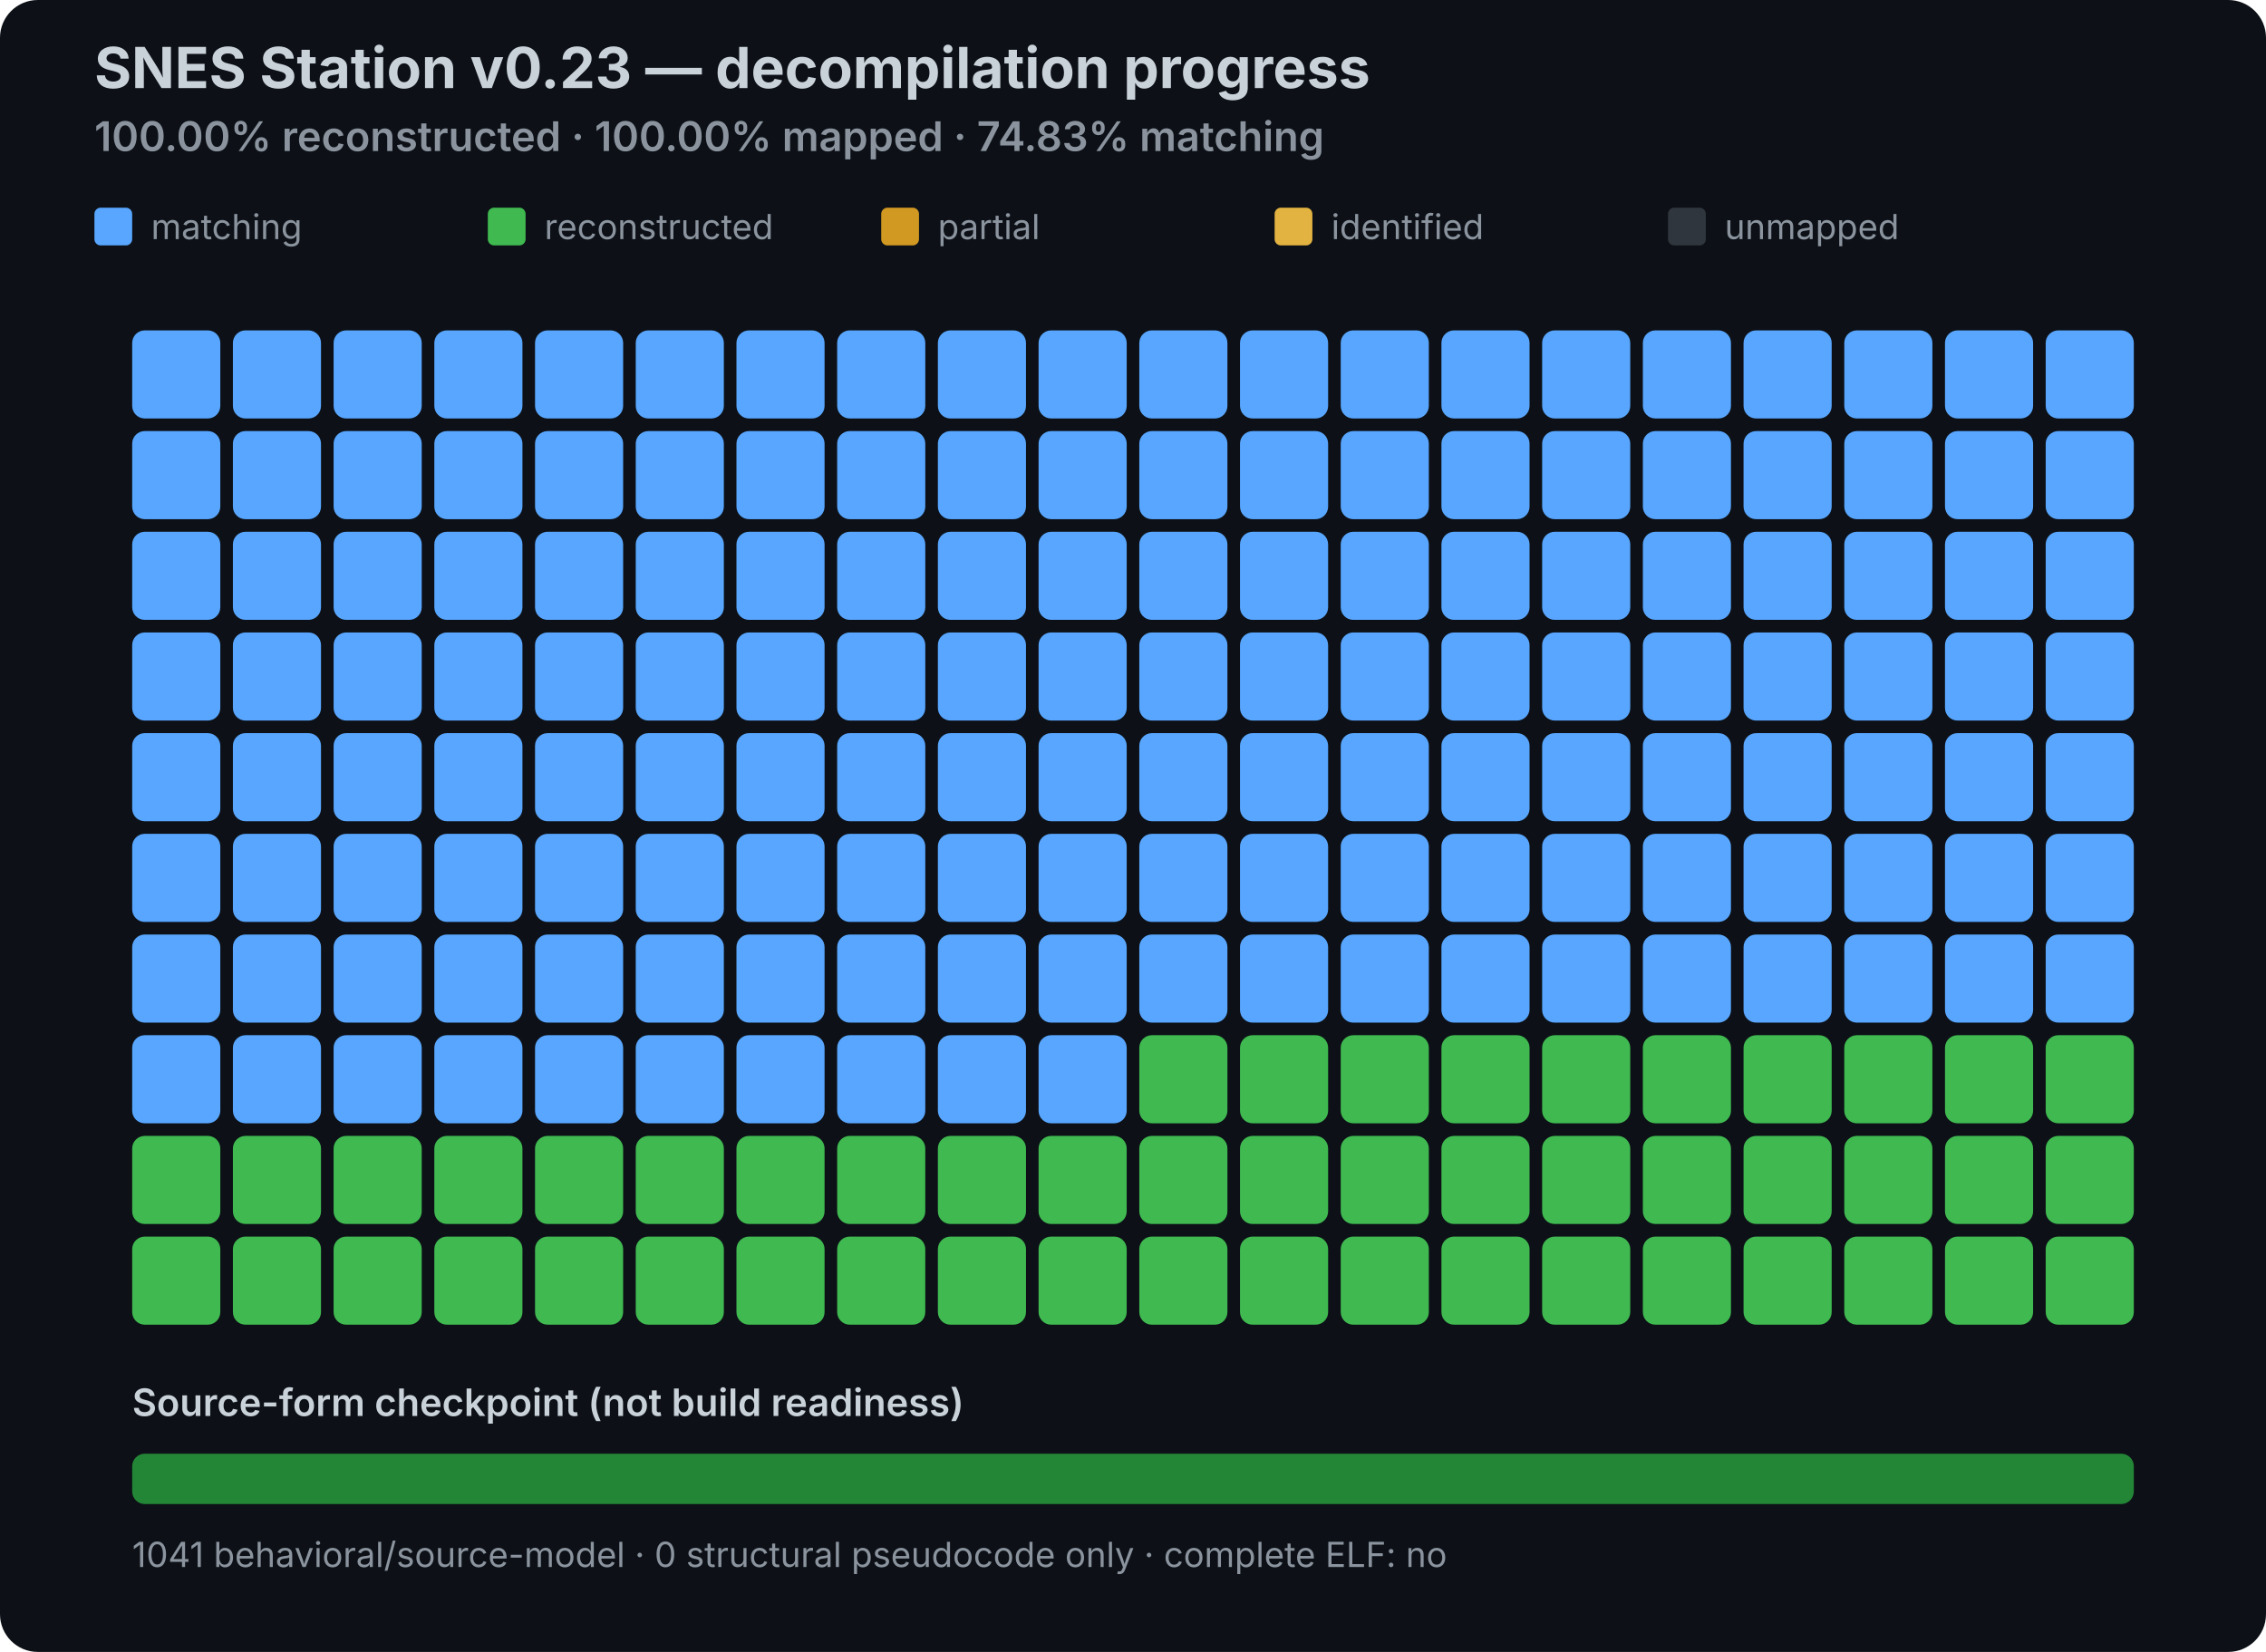
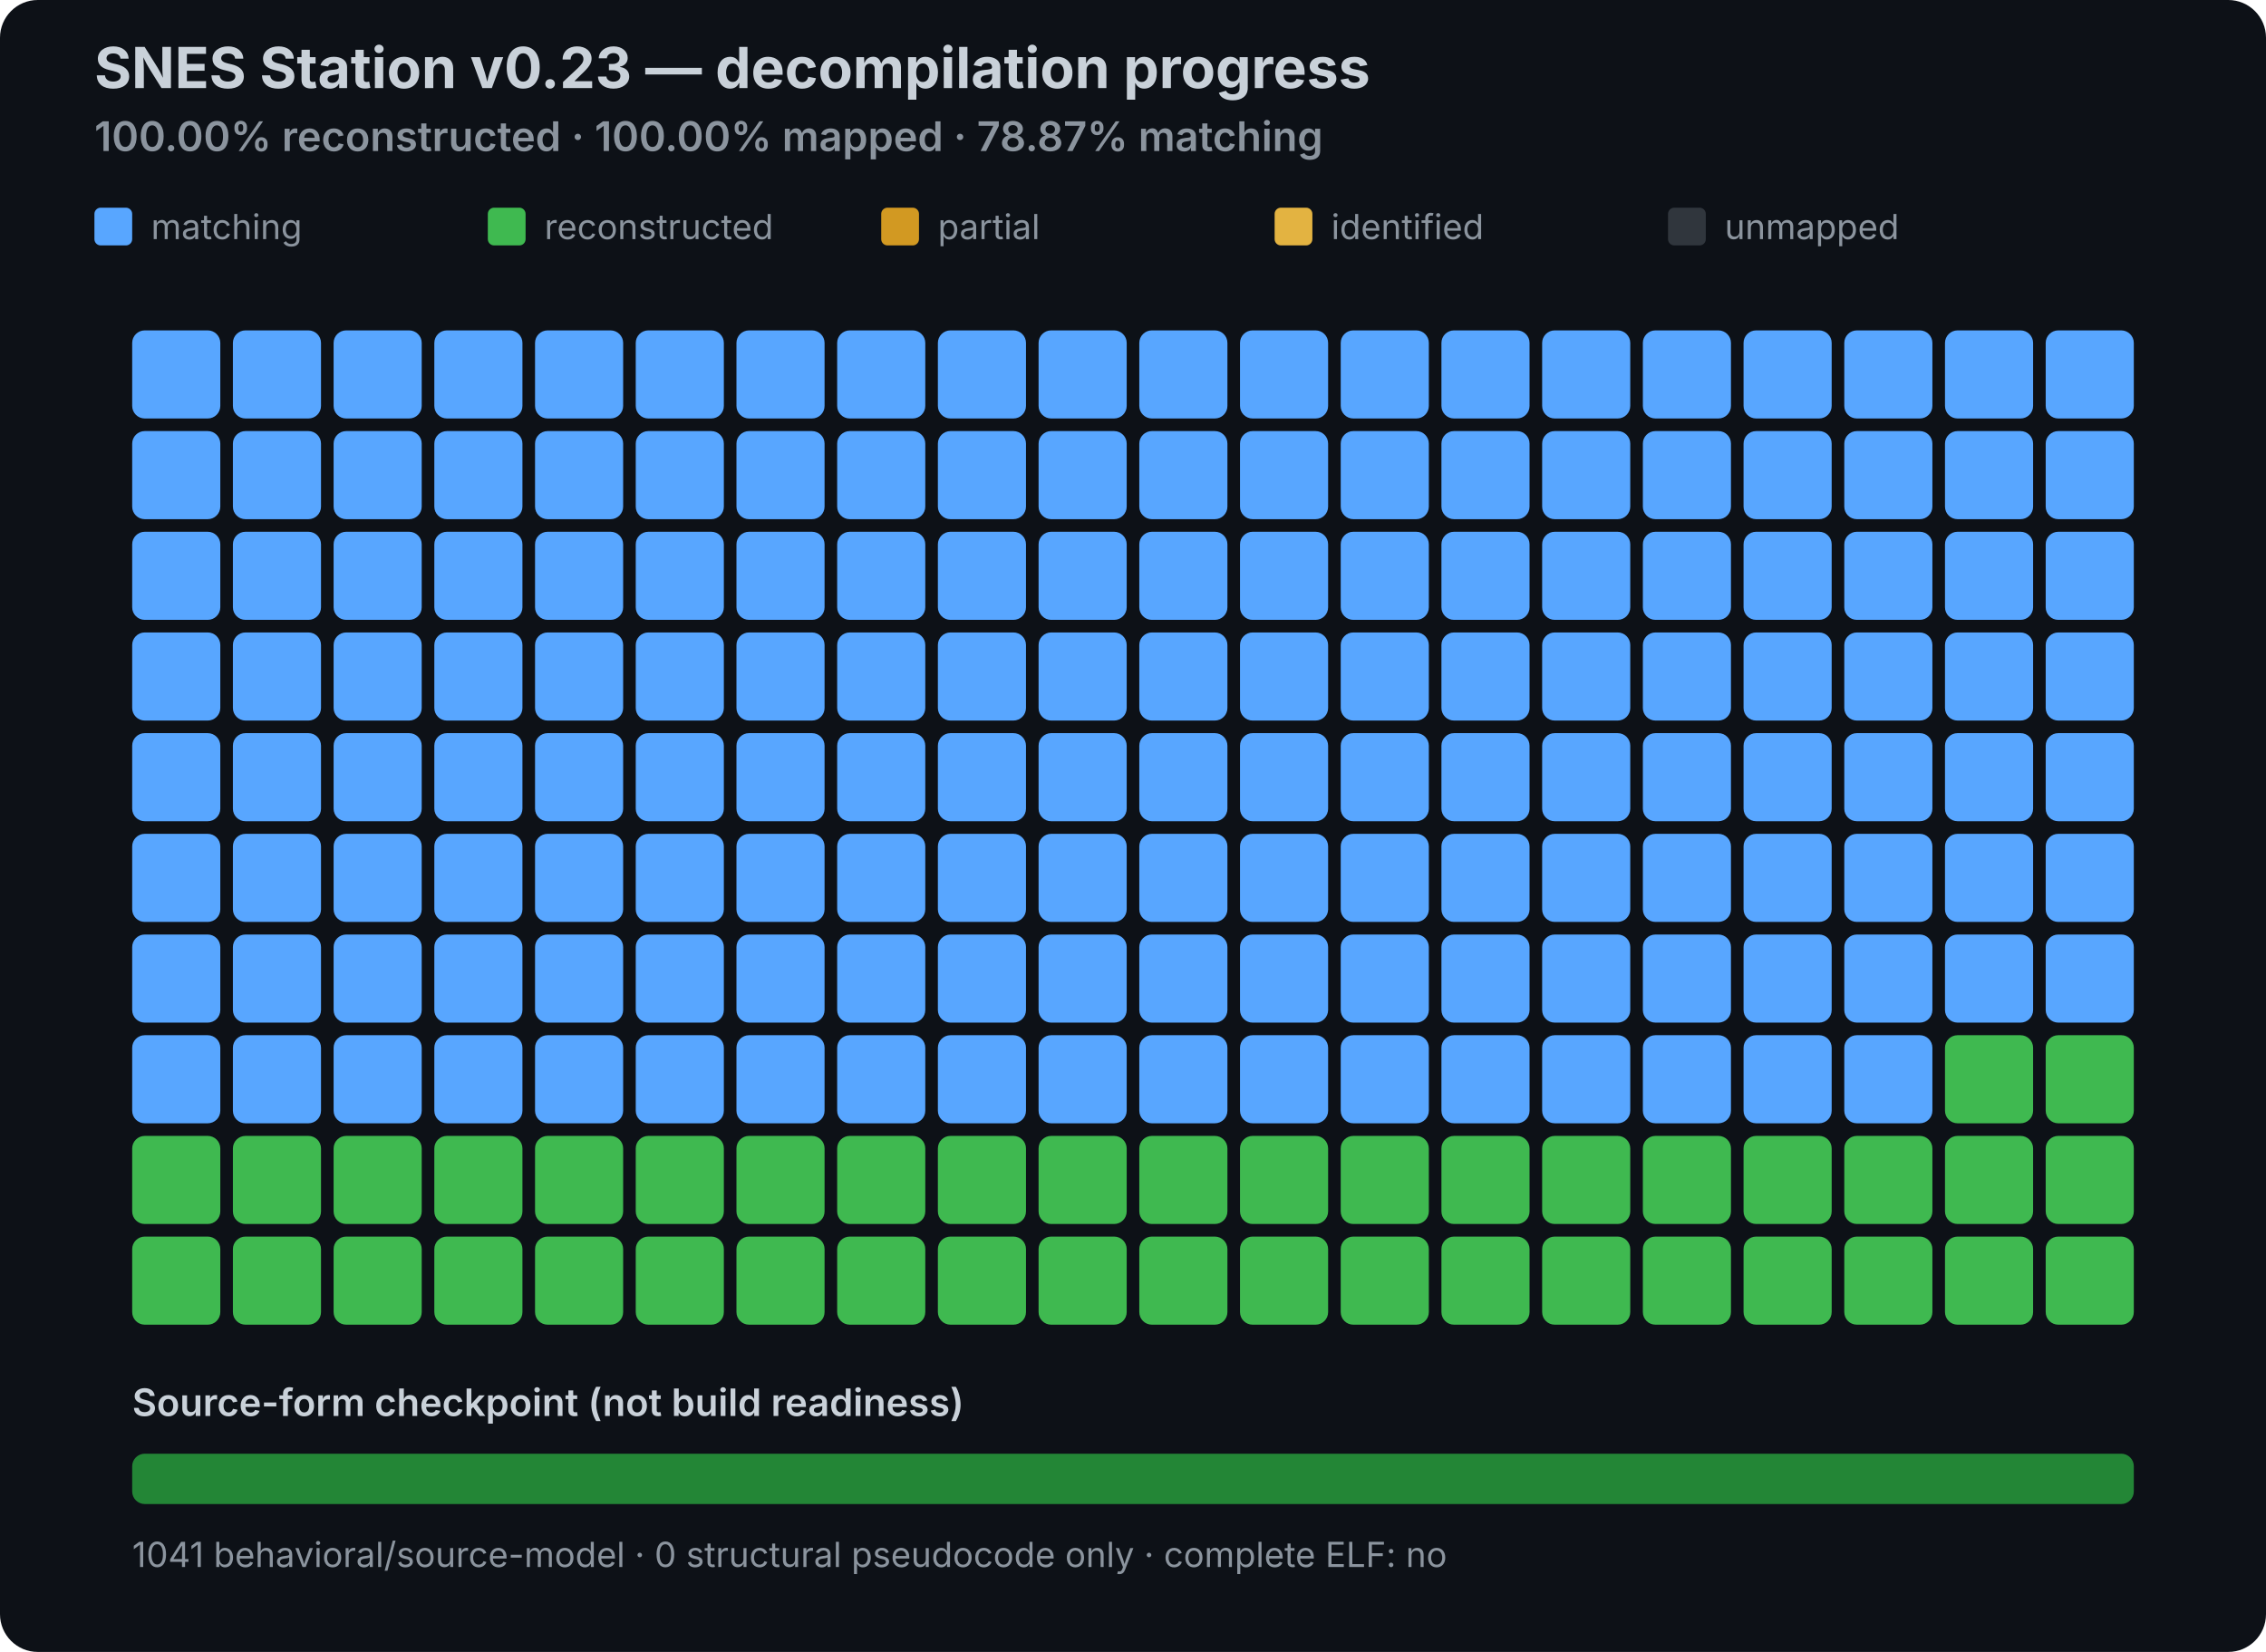
<svg xmlns="http://www.w3.org/2000/svg" width="720" height="525" viewBox="0 0 720 525" role="img" aria-labelledby="title desc">
  <style>
  .title { font: 700 18px -apple-system,BlinkMacSystemFont,"Segoe UI",sans-serif; fill: #c9d1d9; }
  .sub { font: 600 13px -apple-system,BlinkMacSystemFont,"Segoe UI",sans-serif; fill: #8b949e; }
  .legend { font: 11px -apple-system,BlinkMacSystemFont,"Segoe UI",sans-serif; fill: #8b949e; }
  .source { font: 600 12px -apple-system,BlinkMacSystemFont,"Segoe UI",sans-serif; fill: #c9d1d9; }
</style>
  <rect width="100%" height="100%" rx="12" fill="#0d1117" />
  <text x="30" y="28" class="title">SNES Station v0.23 — decompilation progress</text>
-   <text x="30" y="48" class="sub">100.00% reconstructed · 100.00% mapped · 74.83% matching</text>
+   <text x="30" y="48" class="sub">100.00% reconstructed · 100.00% mapped · 78.87% matching</text>
  <rect x="30" y="66" width="12" height="12" rx="2" fill="#58a6ff" />
  <text x="48" y="76" class="legend">matching</text>
  <rect x="155" y="66" width="12" height="12" rx="2" fill="#3fb950" />
  <text x="173" y="76" class="legend">reconstructed</text>
  <rect x="280" y="66" width="12" height="12" rx="2" fill="#d29922" />
  <text x="298" y="76" class="legend">partial</text>
  <rect x="405" y="66" width="12" height="12" rx="2" fill="#e3b341" />
  <text x="423" y="76" class="legend">identified</text>
  <rect x="530" y="66" width="12" height="12" rx="2" fill="#30363d" />
  <text x="548" y="76" class="legend">unmapped</text>
  <rect x="42" y="105" width="28" height="28" rx="4" fill="#58a6ff" data-status="MATCHING" />
  <rect x="74" y="105" width="28" height="28" rx="4" fill="#58a6ff" data-status="MATCHING" />
  <rect x="106" y="105" width="28" height="28" rx="4" fill="#58a6ff" data-status="MATCHING" />
  <rect x="138" y="105" width="28" height="28" rx="4" fill="#58a6ff" data-status="MATCHING" />
  <rect x="170" y="105" width="28" height="28" rx="4" fill="#58a6ff" data-status="MATCHING" />
  <rect x="202" y="105" width="28" height="28" rx="4" fill="#58a6ff" data-status="MATCHING" />
  <rect x="234" y="105" width="28" height="28" rx="4" fill="#58a6ff" data-status="MATCHING" />
  <rect x="266" y="105" width="28" height="28" rx="4" fill="#58a6ff" data-status="MATCHING" />
  <rect x="298" y="105" width="28" height="28" rx="4" fill="#58a6ff" data-status="MATCHING" />
  <rect x="330" y="105" width="28" height="28" rx="4" fill="#58a6ff" data-status="MATCHING" />
  <rect x="362" y="105" width="28" height="28" rx="4" fill="#58a6ff" data-status="MATCHING" />
  <rect x="394" y="105" width="28" height="28" rx="4" fill="#58a6ff" data-status="MATCHING" />
  <rect x="426" y="105" width="28" height="28" rx="4" fill="#58a6ff" data-status="MATCHING" />
  <rect x="458" y="105" width="28" height="28" rx="4" fill="#58a6ff" data-status="MATCHING" />
  <rect x="490" y="105" width="28" height="28" rx="4" fill="#58a6ff" data-status="MATCHING" />
  <rect x="522" y="105" width="28" height="28" rx="4" fill="#58a6ff" data-status="MATCHING" />
  <rect x="554" y="105" width="28" height="28" rx="4" fill="#58a6ff" data-status="MATCHING" />
  <rect x="586" y="105" width="28" height="28" rx="4" fill="#58a6ff" data-status="MATCHING" />
  <rect x="618" y="105" width="28" height="28" rx="4" fill="#58a6ff" data-status="MATCHING" />
  <rect x="650" y="105" width="28" height="28" rx="4" fill="#58a6ff" data-status="MATCHING" />
  <rect x="42" y="137" width="28" height="28" rx="4" fill="#58a6ff" data-status="MATCHING" />
  <rect x="74" y="137" width="28" height="28" rx="4" fill="#58a6ff" data-status="MATCHING" />
  <rect x="106" y="137" width="28" height="28" rx="4" fill="#58a6ff" data-status="MATCHING" />
  <rect x="138" y="137" width="28" height="28" rx="4" fill="#58a6ff" data-status="MATCHING" />
  <rect x="170" y="137" width="28" height="28" rx="4" fill="#58a6ff" data-status="MATCHING" />
  <rect x="202" y="137" width="28" height="28" rx="4" fill="#58a6ff" data-status="MATCHING" />
  <rect x="234" y="137" width="28" height="28" rx="4" fill="#58a6ff" data-status="MATCHING" />
  <rect x="266" y="137" width="28" height="28" rx="4" fill="#58a6ff" data-status="MATCHING" />
  <rect x="298" y="137" width="28" height="28" rx="4" fill="#58a6ff" data-status="MATCHING" />
  <rect x="330" y="137" width="28" height="28" rx="4" fill="#58a6ff" data-status="MATCHING" />
  <rect x="362" y="137" width="28" height="28" rx="4" fill="#58a6ff" data-status="MATCHING" />
  <rect x="394" y="137" width="28" height="28" rx="4" fill="#58a6ff" data-status="MATCHING" />
  <rect x="426" y="137" width="28" height="28" rx="4" fill="#58a6ff" data-status="MATCHING" />
  <rect x="458" y="137" width="28" height="28" rx="4" fill="#58a6ff" data-status="MATCHING" />
  <rect x="490" y="137" width="28" height="28" rx="4" fill="#58a6ff" data-status="MATCHING" />
  <rect x="522" y="137" width="28" height="28" rx="4" fill="#58a6ff" data-status="MATCHING" />
  <rect x="554" y="137" width="28" height="28" rx="4" fill="#58a6ff" data-status="MATCHING" />
  <rect x="586" y="137" width="28" height="28" rx="4" fill="#58a6ff" data-status="MATCHING" />
  <rect x="618" y="137" width="28" height="28" rx="4" fill="#58a6ff" data-status="MATCHING" />
  <rect x="650" y="137" width="28" height="28" rx="4" fill="#58a6ff" data-status="MATCHING" />
  <rect x="42" y="169" width="28" height="28" rx="4" fill="#58a6ff" data-status="MATCHING" />
  <rect x="74" y="169" width="28" height="28" rx="4" fill="#58a6ff" data-status="MATCHING" />
  <rect x="106" y="169" width="28" height="28" rx="4" fill="#58a6ff" data-status="MATCHING" />
  <rect x="138" y="169" width="28" height="28" rx="4" fill="#58a6ff" data-status="MATCHING" />
  <rect x="170" y="169" width="28" height="28" rx="4" fill="#58a6ff" data-status="MATCHING" />
  <rect x="202" y="169" width="28" height="28" rx="4" fill="#58a6ff" data-status="MATCHING" />
  <rect x="234" y="169" width="28" height="28" rx="4" fill="#58a6ff" data-status="MATCHING" />
  <rect x="266" y="169" width="28" height="28" rx="4" fill="#58a6ff" data-status="MATCHING" />
  <rect x="298" y="169" width="28" height="28" rx="4" fill="#58a6ff" data-status="MATCHING" />
  <rect x="330" y="169" width="28" height="28" rx="4" fill="#58a6ff" data-status="MATCHING" />
  <rect x="362" y="169" width="28" height="28" rx="4" fill="#58a6ff" data-status="MATCHING" />
  <rect x="394" y="169" width="28" height="28" rx="4" fill="#58a6ff" data-status="MATCHING" />
  <rect x="426" y="169" width="28" height="28" rx="4" fill="#58a6ff" data-status="MATCHING" />
  <rect x="458" y="169" width="28" height="28" rx="4" fill="#58a6ff" data-status="MATCHING" />
  <rect x="490" y="169" width="28" height="28" rx="4" fill="#58a6ff" data-status="MATCHING" />
  <rect x="522" y="169" width="28" height="28" rx="4" fill="#58a6ff" data-status="MATCHING" />
  <rect x="554" y="169" width="28" height="28" rx="4" fill="#58a6ff" data-status="MATCHING" />
  <rect x="586" y="169" width="28" height="28" rx="4" fill="#58a6ff" data-status="MATCHING" />
  <rect x="618" y="169" width="28" height="28" rx="4" fill="#58a6ff" data-status="MATCHING" />
  <rect x="650" y="169" width="28" height="28" rx="4" fill="#58a6ff" data-status="MATCHING" />
  <rect x="42" y="201" width="28" height="28" rx="4" fill="#58a6ff" data-status="MATCHING" />
  <rect x="74" y="201" width="28" height="28" rx="4" fill="#58a6ff" data-status="MATCHING" />
  <rect x="106" y="201" width="28" height="28" rx="4" fill="#58a6ff" data-status="MATCHING" />
  <rect x="138" y="201" width="28" height="28" rx="4" fill="#58a6ff" data-status="MATCHING" />
  <rect x="170" y="201" width="28" height="28" rx="4" fill="#58a6ff" data-status="MATCHING" />
  <rect x="202" y="201" width="28" height="28" rx="4" fill="#58a6ff" data-status="MATCHING" />
  <rect x="234" y="201" width="28" height="28" rx="4" fill="#58a6ff" data-status="MATCHING" />
  <rect x="266" y="201" width="28" height="28" rx="4" fill="#58a6ff" data-status="MATCHING" />
  <rect x="298" y="201" width="28" height="28" rx="4" fill="#58a6ff" data-status="MATCHING" />
  <rect x="330" y="201" width="28" height="28" rx="4" fill="#58a6ff" data-status="MATCHING" />
  <rect x="362" y="201" width="28" height="28" rx="4" fill="#58a6ff" data-status="MATCHING" />
  <rect x="394" y="201" width="28" height="28" rx="4" fill="#58a6ff" data-status="MATCHING" />
  <rect x="426" y="201" width="28" height="28" rx="4" fill="#58a6ff" data-status="MATCHING" />
  <rect x="458" y="201" width="28" height="28" rx="4" fill="#58a6ff" data-status="MATCHING" />
  <rect x="490" y="201" width="28" height="28" rx="4" fill="#58a6ff" data-status="MATCHING" />
  <rect x="522" y="201" width="28" height="28" rx="4" fill="#58a6ff" data-status="MATCHING" />
  <rect x="554" y="201" width="28" height="28" rx="4" fill="#58a6ff" data-status="MATCHING" />
  <rect x="586" y="201" width="28" height="28" rx="4" fill="#58a6ff" data-status="MATCHING" />
  <rect x="618" y="201" width="28" height="28" rx="4" fill="#58a6ff" data-status="MATCHING" />
  <rect x="650" y="201" width="28" height="28" rx="4" fill="#58a6ff" data-status="MATCHING" />
  <rect x="42" y="233" width="28" height="28" rx="4" fill="#58a6ff" data-status="MATCHING" />
  <rect x="74" y="233" width="28" height="28" rx="4" fill="#58a6ff" data-status="MATCHING" />
  <rect x="106" y="233" width="28" height="28" rx="4" fill="#58a6ff" data-status="MATCHING" />
  <rect x="138" y="233" width="28" height="28" rx="4" fill="#58a6ff" data-status="MATCHING" />
  <rect x="170" y="233" width="28" height="28" rx="4" fill="#58a6ff" data-status="MATCHING" />
  <rect x="202" y="233" width="28" height="28" rx="4" fill="#58a6ff" data-status="MATCHING" />
  <rect x="234" y="233" width="28" height="28" rx="4" fill="#58a6ff" data-status="MATCHING" />
  <rect x="266" y="233" width="28" height="28" rx="4" fill="#58a6ff" data-status="MATCHING" />
  <rect x="298" y="233" width="28" height="28" rx="4" fill="#58a6ff" data-status="MATCHING" />
  <rect x="330" y="233" width="28" height="28" rx="4" fill="#58a6ff" data-status="MATCHING" />
  <rect x="362" y="233" width="28" height="28" rx="4" fill="#58a6ff" data-status="MATCHING" />
  <rect x="394" y="233" width="28" height="28" rx="4" fill="#58a6ff" data-status="MATCHING" />
  <rect x="426" y="233" width="28" height="28" rx="4" fill="#58a6ff" data-status="MATCHING" />
  <rect x="458" y="233" width="28" height="28" rx="4" fill="#58a6ff" data-status="MATCHING" />
  <rect x="490" y="233" width="28" height="28" rx="4" fill="#58a6ff" data-status="MATCHING" />
  <rect x="522" y="233" width="28" height="28" rx="4" fill="#58a6ff" data-status="MATCHING" />
  <rect x="554" y="233" width="28" height="28" rx="4" fill="#58a6ff" data-status="MATCHING" />
  <rect x="586" y="233" width="28" height="28" rx="4" fill="#58a6ff" data-status="MATCHING" />
  <rect x="618" y="233" width="28" height="28" rx="4" fill="#58a6ff" data-status="MATCHING" />
  <rect x="650" y="233" width="28" height="28" rx="4" fill="#58a6ff" data-status="MATCHING" />
  <rect x="42" y="265" width="28" height="28" rx="4" fill="#58a6ff" data-status="MATCHING" />
  <rect x="74" y="265" width="28" height="28" rx="4" fill="#58a6ff" data-status="MATCHING" />
  <rect x="106" y="265" width="28" height="28" rx="4" fill="#58a6ff" data-status="MATCHING" />
  <rect x="138" y="265" width="28" height="28" rx="4" fill="#58a6ff" data-status="MATCHING" />
  <rect x="170" y="265" width="28" height="28" rx="4" fill="#58a6ff" data-status="MATCHING" />
  <rect x="202" y="265" width="28" height="28" rx="4" fill="#58a6ff" data-status="MATCHING" />
  <rect x="234" y="265" width="28" height="28" rx="4" fill="#58a6ff" data-status="MATCHING" />
  <rect x="266" y="265" width="28" height="28" rx="4" fill="#58a6ff" data-status="MATCHING" />
  <rect x="298" y="265" width="28" height="28" rx="4" fill="#58a6ff" data-status="MATCHING" />
  <rect x="330" y="265" width="28" height="28" rx="4" fill="#58a6ff" data-status="MATCHING" />
  <rect x="362" y="265" width="28" height="28" rx="4" fill="#58a6ff" data-status="MATCHING" />
  <rect x="394" y="265" width="28" height="28" rx="4" fill="#58a6ff" data-status="MATCHING" />
  <rect x="426" y="265" width="28" height="28" rx="4" fill="#58a6ff" data-status="MATCHING" />
  <rect x="458" y="265" width="28" height="28" rx="4" fill="#58a6ff" data-status="MATCHING" />
  <rect x="490" y="265" width="28" height="28" rx="4" fill="#58a6ff" data-status="MATCHING" />
  <rect x="522" y="265" width="28" height="28" rx="4" fill="#58a6ff" data-status="MATCHING" />
  <rect x="554" y="265" width="28" height="28" rx="4" fill="#58a6ff" data-status="MATCHING" />
  <rect x="586" y="265" width="28" height="28" rx="4" fill="#58a6ff" data-status="MATCHING" />
  <rect x="618" y="265" width="28" height="28" rx="4" fill="#58a6ff" data-status="MATCHING" />
  <rect x="650" y="265" width="28" height="28" rx="4" fill="#58a6ff" data-status="MATCHING" />
  <rect x="42" y="297" width="28" height="28" rx="4" fill="#58a6ff" data-status="MATCHING" />
  <rect x="74" y="297" width="28" height="28" rx="4" fill="#58a6ff" data-status="MATCHING" />
  <rect x="106" y="297" width="28" height="28" rx="4" fill="#58a6ff" data-status="MATCHING" />
  <rect x="138" y="297" width="28" height="28" rx="4" fill="#58a6ff" data-status="MATCHING" />
  <rect x="170" y="297" width="28" height="28" rx="4" fill="#58a6ff" data-status="MATCHING" />
  <rect x="202" y="297" width="28" height="28" rx="4" fill="#58a6ff" data-status="MATCHING" />
  <rect x="234" y="297" width="28" height="28" rx="4" fill="#58a6ff" data-status="MATCHING" />
  <rect x="266" y="297" width="28" height="28" rx="4" fill="#58a6ff" data-status="MATCHING" />
  <rect x="298" y="297" width="28" height="28" rx="4" fill="#58a6ff" data-status="MATCHING" />
  <rect x="330" y="297" width="28" height="28" rx="4" fill="#58a6ff" data-status="MATCHING" />
  <rect x="362" y="297" width="28" height="28" rx="4" fill="#58a6ff" data-status="MATCHING" />
  <rect x="394" y="297" width="28" height="28" rx="4" fill="#58a6ff" data-status="MATCHING" />
  <rect x="426" y="297" width="28" height="28" rx="4" fill="#58a6ff" data-status="MATCHING" />
  <rect x="458" y="297" width="28" height="28" rx="4" fill="#58a6ff" data-status="MATCHING" />
  <rect x="490" y="297" width="28" height="28" rx="4" fill="#58a6ff" data-status="MATCHING" />
  <rect x="522" y="297" width="28" height="28" rx="4" fill="#58a6ff" data-status="MATCHING" />
  <rect x="554" y="297" width="28" height="28" rx="4" fill="#58a6ff" data-status="MATCHING" />
  <rect x="586" y="297" width="28" height="28" rx="4" fill="#58a6ff" data-status="MATCHING" />
  <rect x="618" y="297" width="28" height="28" rx="4" fill="#58a6ff" data-status="MATCHING" />
  <rect x="650" y="297" width="28" height="28" rx="4" fill="#58a6ff" data-status="MATCHING" />
  <rect x="42" y="329" width="28" height="28" rx="4" fill="#58a6ff" data-status="MATCHING" />
  <rect x="74" y="329" width="28" height="28" rx="4" fill="#58a6ff" data-status="MATCHING" />
  <rect x="106" y="329" width="28" height="28" rx="4" fill="#58a6ff" data-status="MATCHING" />
  <rect x="138" y="329" width="28" height="28" rx="4" fill="#58a6ff" data-status="MATCHING" />
  <rect x="170" y="329" width="28" height="28" rx="4" fill="#58a6ff" data-status="MATCHING" />
  <rect x="202" y="329" width="28" height="28" rx="4" fill="#58a6ff" data-status="MATCHING" />
  <rect x="234" y="329" width="28" height="28" rx="4" fill="#58a6ff" data-status="MATCHING" />
  <rect x="266" y="329" width="28" height="28" rx="4" fill="#58a6ff" data-status="MATCHING" />
  <rect x="298" y="329" width="28" height="28" rx="4" fill="#58a6ff" data-status="MATCHING" />
  <rect x="330" y="329" width="28" height="28" rx="4" fill="#58a6ff" data-status="MATCHING" />
-   <rect x="362" y="329" width="28" height="28" rx="4" fill="#3fb950" data-status="RECONSTRUCTED" />
-   <rect x="394" y="329" width="28" height="28" rx="4" fill="#3fb950" data-status="RECONSTRUCTED" />
-   <rect x="426" y="329" width="28" height="28" rx="4" fill="#3fb950" data-status="RECONSTRUCTED" />
-   <rect x="458" y="329" width="28" height="28" rx="4" fill="#3fb950" data-status="RECONSTRUCTED" />
-   <rect x="490" y="329" width="28" height="28" rx="4" fill="#3fb950" data-status="RECONSTRUCTED" />
-   <rect x="522" y="329" width="28" height="28" rx="4" fill="#3fb950" data-status="RECONSTRUCTED" />
-   <rect x="554" y="329" width="28" height="28" rx="4" fill="#3fb950" data-status="RECONSTRUCTED" />
-   <rect x="586" y="329" width="28" height="28" rx="4" fill="#3fb950" data-status="RECONSTRUCTED" />
+   <rect x="362" y="329" width="28" height="28" rx="4" fill="#58a6ff" data-status="MATCHING" />
+   <rect x="394" y="329" width="28" height="28" rx="4" fill="#58a6ff" data-status="MATCHING" />
+   <rect x="426" y="329" width="28" height="28" rx="4" fill="#58a6ff" data-status="MATCHING" />
+   <rect x="458" y="329" width="28" height="28" rx="4" fill="#58a6ff" data-status="MATCHING" />
+   <rect x="490" y="329" width="28" height="28" rx="4" fill="#58a6ff" data-status="MATCHING" />
+   <rect x="522" y="329" width="28" height="28" rx="4" fill="#58a6ff" data-status="MATCHING" />
+   <rect x="554" y="329" width="28" height="28" rx="4" fill="#58a6ff" data-status="MATCHING" />
+   <rect x="586" y="329" width="28" height="28" rx="4" fill="#58a6ff" data-status="MATCHING" />
  <rect x="618" y="329" width="28" height="28" rx="4" fill="#3fb950" data-status="RECONSTRUCTED" />
  <rect x="650" y="329" width="28" height="28" rx="4" fill="#3fb950" data-status="RECONSTRUCTED" />
  <rect x="42" y="361" width="28" height="28" rx="4" fill="#3fb950" data-status="RECONSTRUCTED" />
  <rect x="74" y="361" width="28" height="28" rx="4" fill="#3fb950" data-status="RECONSTRUCTED" />
  <rect x="106" y="361" width="28" height="28" rx="4" fill="#3fb950" data-status="RECONSTRUCTED" />
  <rect x="138" y="361" width="28" height="28" rx="4" fill="#3fb950" data-status="RECONSTRUCTED" />
  <rect x="170" y="361" width="28" height="28" rx="4" fill="#3fb950" data-status="RECONSTRUCTED" />
  <rect x="202" y="361" width="28" height="28" rx="4" fill="#3fb950" data-status="RECONSTRUCTED" />
  <rect x="234" y="361" width="28" height="28" rx="4" fill="#3fb950" data-status="RECONSTRUCTED" />
  <rect x="266" y="361" width="28" height="28" rx="4" fill="#3fb950" data-status="RECONSTRUCTED" />
  <rect x="298" y="361" width="28" height="28" rx="4" fill="#3fb950" data-status="RECONSTRUCTED" />
  <rect x="330" y="361" width="28" height="28" rx="4" fill="#3fb950" data-status="RECONSTRUCTED" />
  <rect x="362" y="361" width="28" height="28" rx="4" fill="#3fb950" data-status="RECONSTRUCTED" />
  <rect x="394" y="361" width="28" height="28" rx="4" fill="#3fb950" data-status="RECONSTRUCTED" />
  <rect x="426" y="361" width="28" height="28" rx="4" fill="#3fb950" data-status="RECONSTRUCTED" />
  <rect x="458" y="361" width="28" height="28" rx="4" fill="#3fb950" data-status="RECONSTRUCTED" />
  <rect x="490" y="361" width="28" height="28" rx="4" fill="#3fb950" data-status="RECONSTRUCTED" />
  <rect x="522" y="361" width="28" height="28" rx="4" fill="#3fb950" data-status="RECONSTRUCTED" />
  <rect x="554" y="361" width="28" height="28" rx="4" fill="#3fb950" data-status="RECONSTRUCTED" />
  <rect x="586" y="361" width="28" height="28" rx="4" fill="#3fb950" data-status="RECONSTRUCTED" />
  <rect x="618" y="361" width="28" height="28" rx="4" fill="#3fb950" data-status="RECONSTRUCTED" />
  <rect x="650" y="361" width="28" height="28" rx="4" fill="#3fb950" data-status="RECONSTRUCTED" />
  <rect x="42" y="393" width="28" height="28" rx="4" fill="#3fb950" data-status="RECONSTRUCTED" />
  <rect x="74" y="393" width="28" height="28" rx="4" fill="#3fb950" data-status="RECONSTRUCTED" />
  <rect x="106" y="393" width="28" height="28" rx="4" fill="#3fb950" data-status="RECONSTRUCTED" />
  <rect x="138" y="393" width="28" height="28" rx="4" fill="#3fb950" data-status="RECONSTRUCTED" />
  <rect x="170" y="393" width="28" height="28" rx="4" fill="#3fb950" data-status="RECONSTRUCTED" />
  <rect x="202" y="393" width="28" height="28" rx="4" fill="#3fb950" data-status="RECONSTRUCTED" />
  <rect x="234" y="393" width="28" height="28" rx="4" fill="#3fb950" data-status="RECONSTRUCTED" />
  <rect x="266" y="393" width="28" height="28" rx="4" fill="#3fb950" data-status="RECONSTRUCTED" />
  <rect x="298" y="393" width="28" height="28" rx="4" fill="#3fb950" data-status="RECONSTRUCTED" />
  <rect x="330" y="393" width="28" height="28" rx="4" fill="#3fb950" data-status="RECONSTRUCTED" />
  <rect x="362" y="393" width="28" height="28" rx="4" fill="#3fb950" data-status="RECONSTRUCTED" />
  <rect x="394" y="393" width="28" height="28" rx="4" fill="#3fb950" data-status="RECONSTRUCTED" />
  <rect x="426" y="393" width="28" height="28" rx="4" fill="#3fb950" data-status="RECONSTRUCTED" />
  <rect x="458" y="393" width="28" height="28" rx="4" fill="#3fb950" data-status="RECONSTRUCTED" />
  <rect x="490" y="393" width="28" height="28" rx="4" fill="#3fb950" data-status="RECONSTRUCTED" />
  <rect x="522" y="393" width="28" height="28" rx="4" fill="#3fb950" data-status="RECONSTRUCTED" />
  <rect x="554" y="393" width="28" height="28" rx="4" fill="#3fb950" data-status="RECONSTRUCTED" />
  <rect x="586" y="393" width="28" height="28" rx="4" fill="#3fb950" data-status="RECONSTRUCTED" />
  <rect x="618" y="393" width="28" height="28" rx="4" fill="#3fb950" data-status="RECONSTRUCTED" />
  <rect x="650" y="393" width="28" height="28" rx="4" fill="#3fb950" data-status="RECONSTRUCTED" />
  <text x="42" y="450" class="source">Source-form checkpoint (not build readiness)</text>
  <rect x="42" y="462" width="636" height="16" rx="4" fill="#238636" />
  <rect x="678" y="462" width="0" height="16" rx="4" fill="#d29922" />
  <text x="42" y="498" class="legend">1041 behavioral/source-model · 0 structural pseudocode only · complete ELF: no</text>
</svg>
